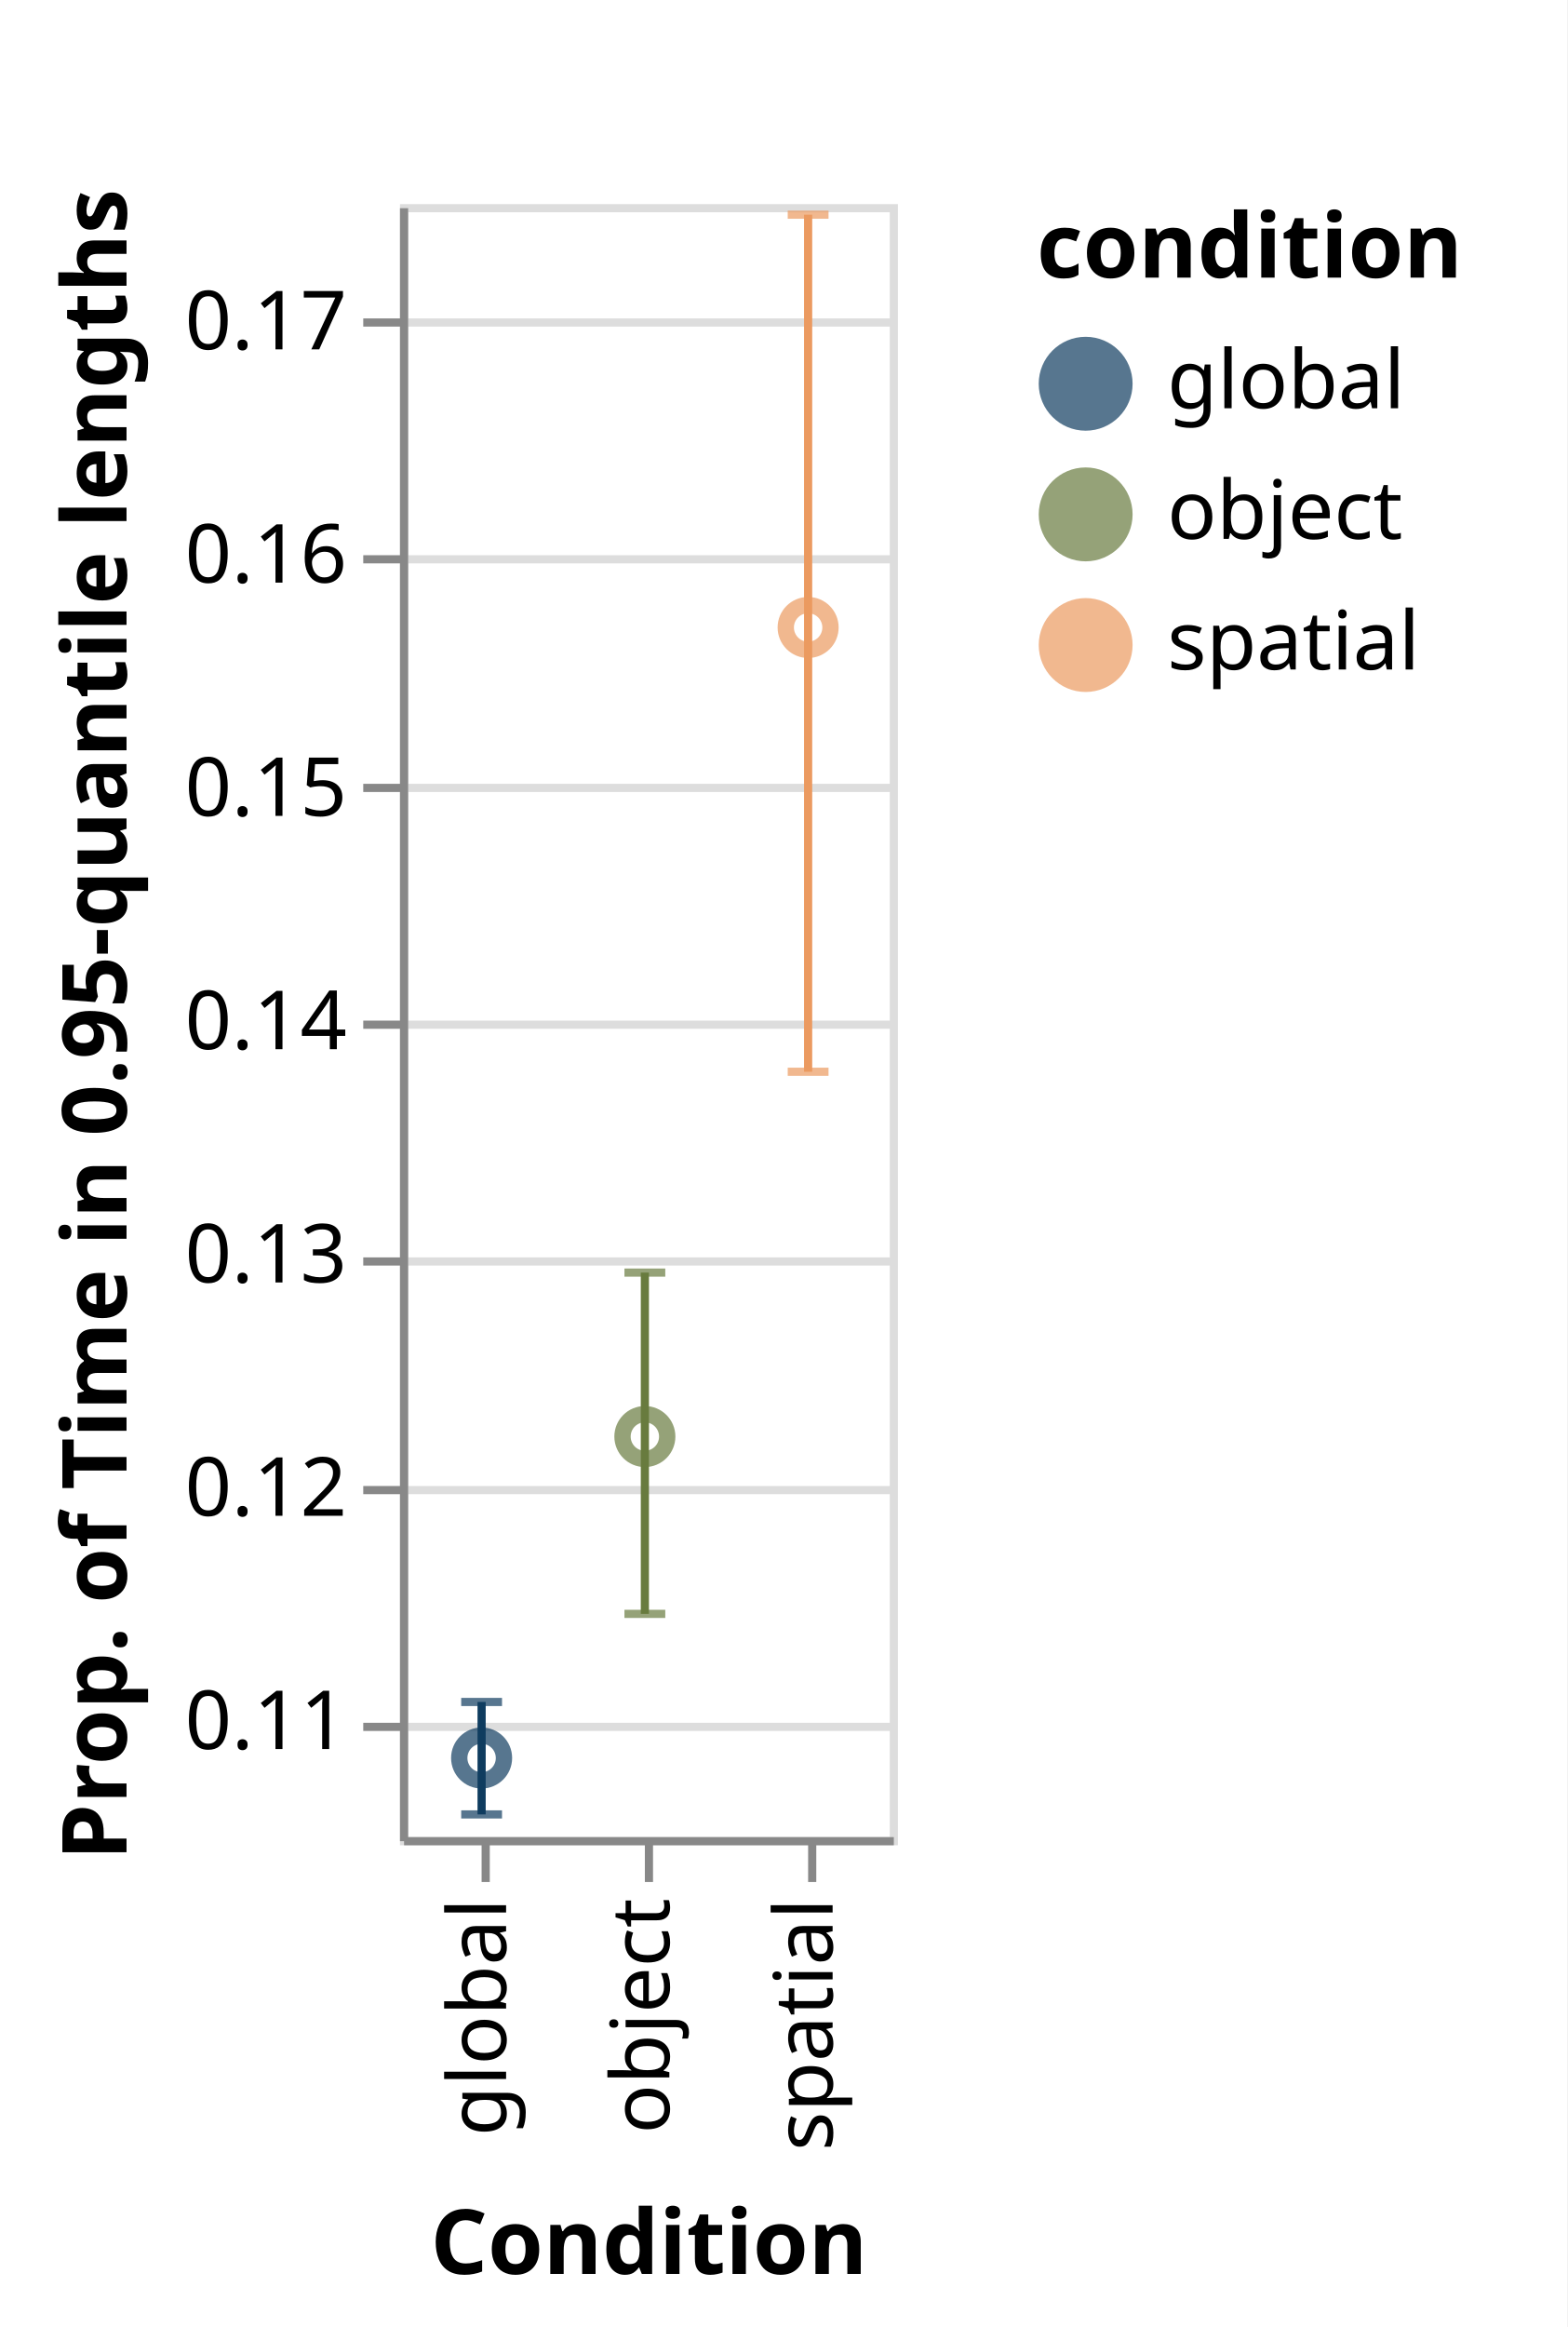
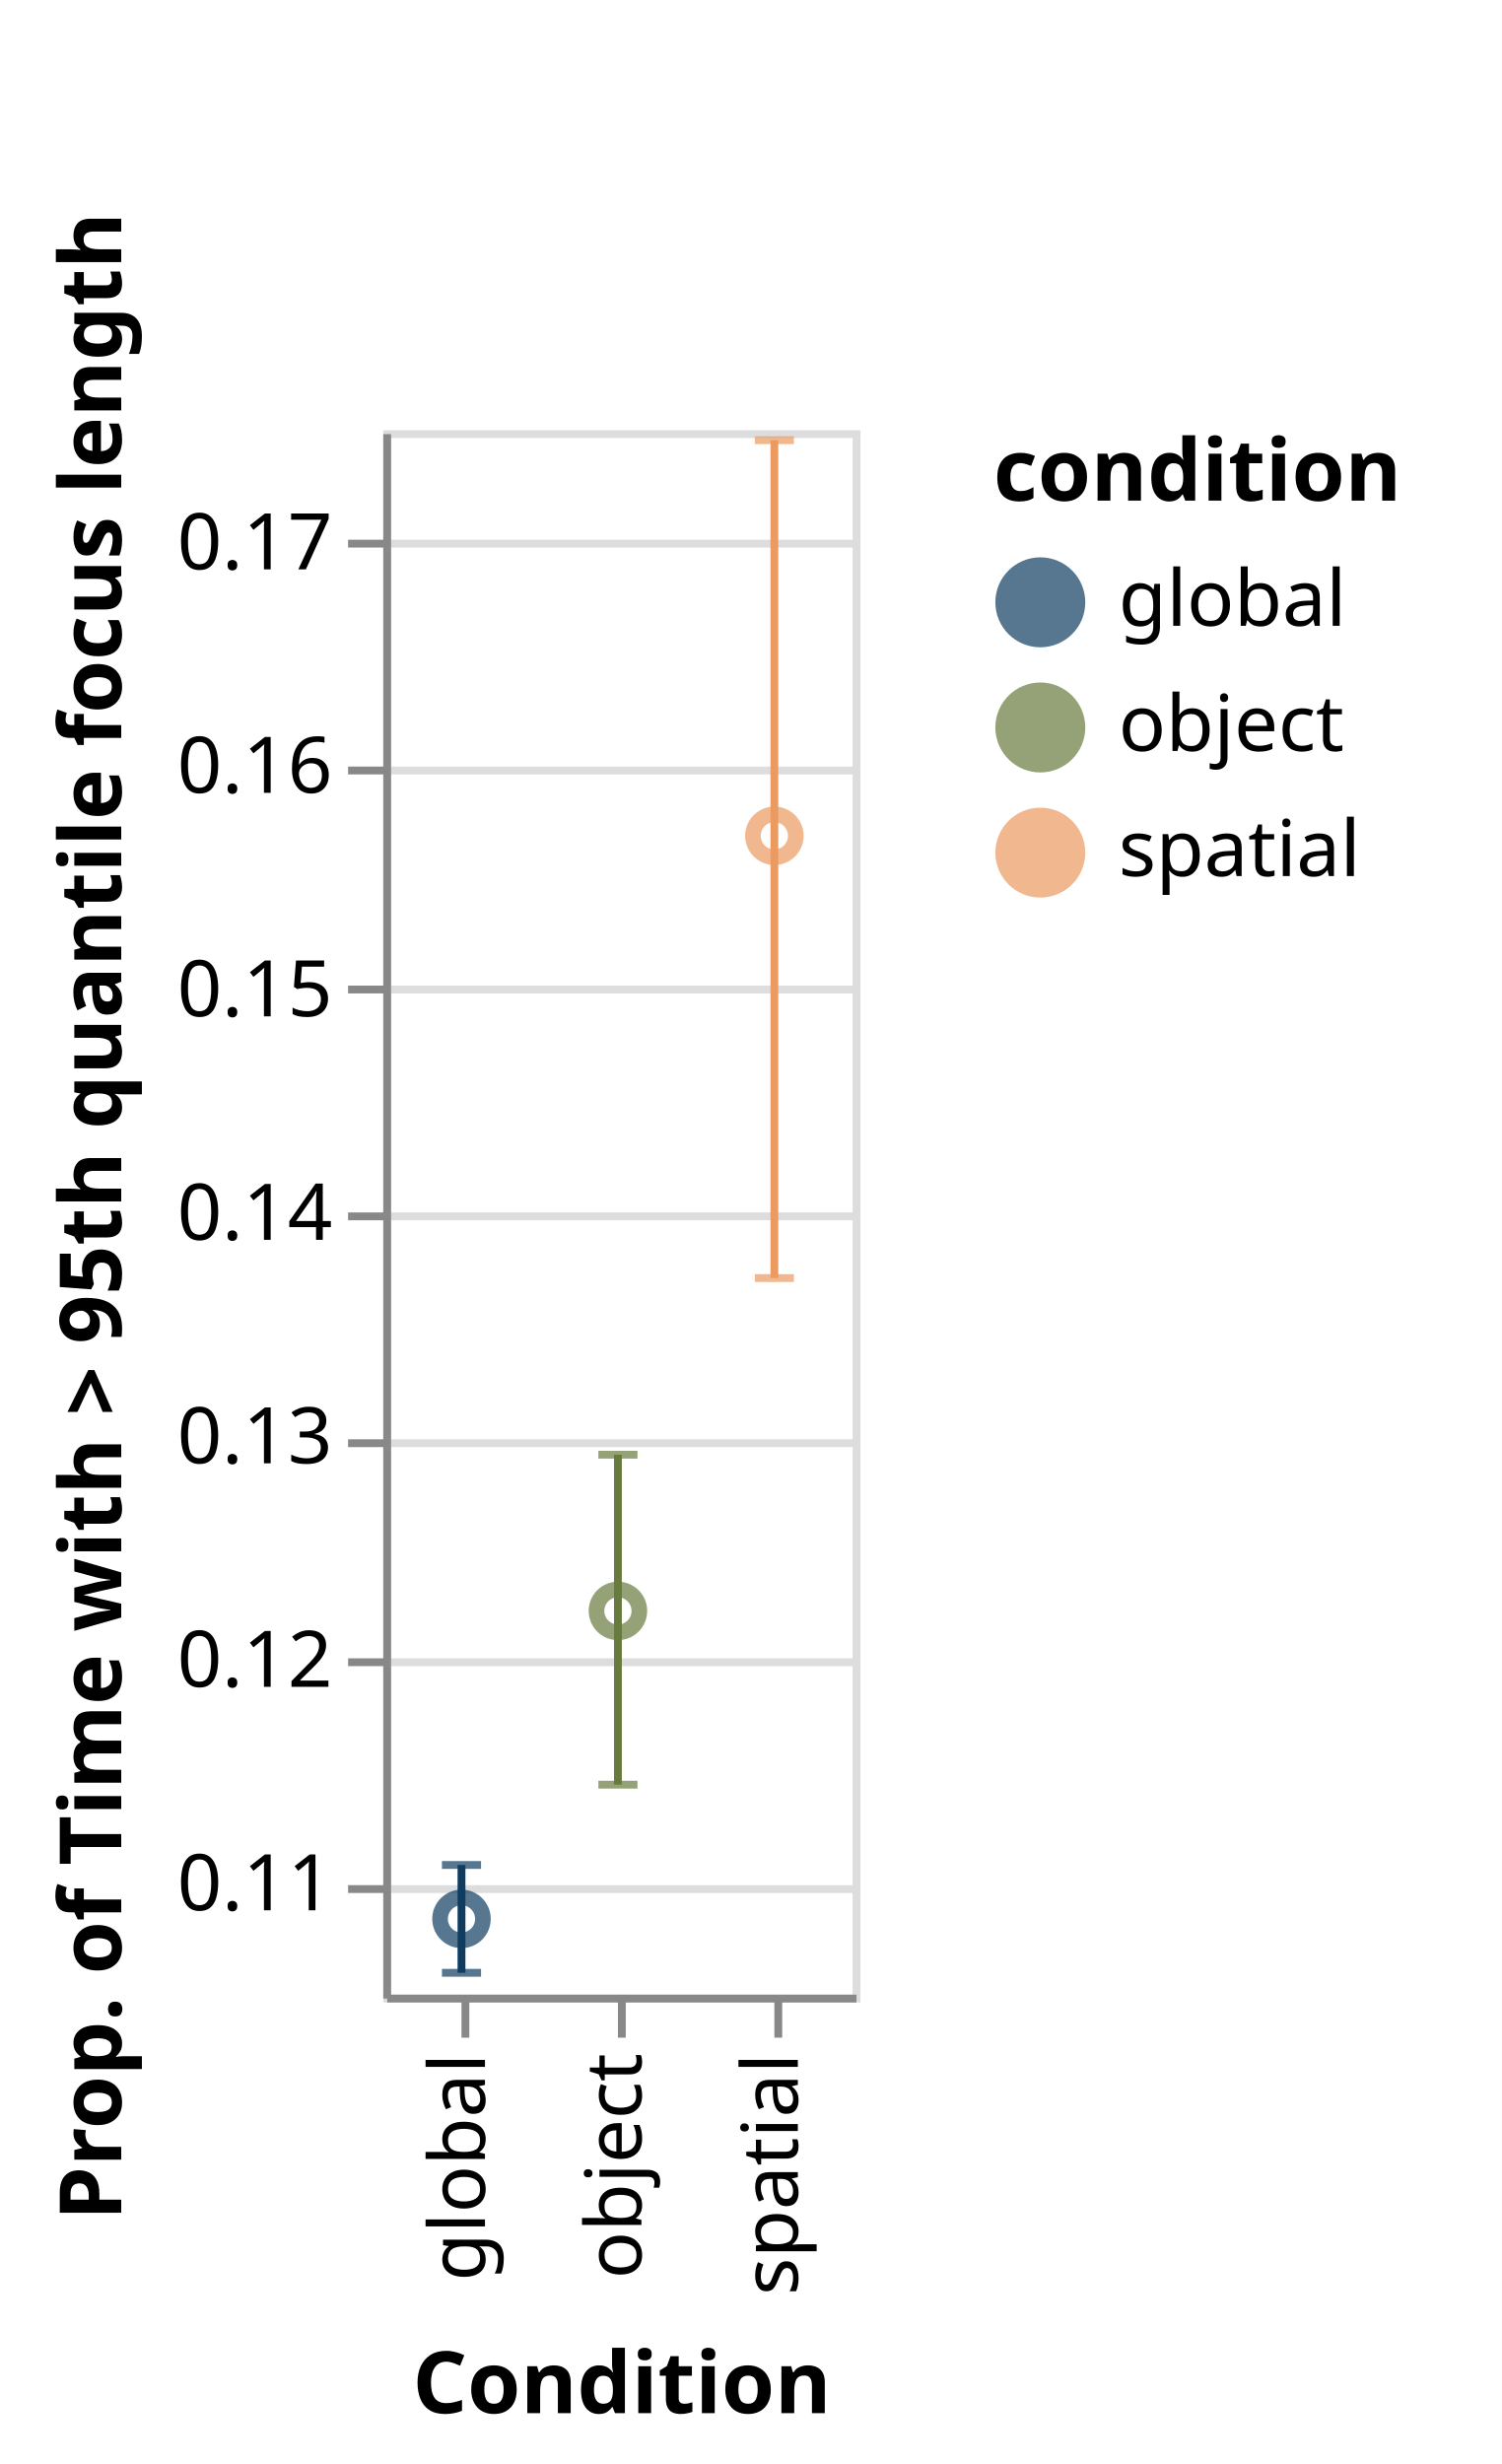
- <svg xmlns="http://www.w3.org/2000/svg" class="marks" width="192" height="285" viewBox="0 0 192 285" version="1.1">
-   <rect width="192" height="285" fill="white" />
-   <g fill="none" stroke-miterlimit="10" transform="translate(49,25)">
+ <svg xmlns="http://www.w3.org/2000/svg" class="marks" width="192" height="315" viewBox="0 0 192 315" version="1.1">
+   <rect width="192" height="315" fill="white" />
+   <g fill="none" stroke-miterlimit="10" transform="translate(49,55)">
    <g class="mark-group role-frame root" role="graphics-object" aria-roledescription="group mark container">
      <g transform="translate(0,0)">
        <path class="background" aria-hidden="true" d="M0.5,0.5h60v200h-60Z" stroke="#ddd" />
        <g>
          <g class="mark-group role-axis" aria-hidden="true">
            <g transform="translate(0.5,0.5)">
              <path class="background" aria-hidden="true" d="M0,0h0v0h0Z" pointer-events="none" />
              <g>
                <g class="mark-rule role-axis-grid" pointer-events="none">
                  <line transform="translate(0,186)" x2="60" y2="0" stroke="#ddd" stroke-width="1" opacity="1" />
                  <line transform="translate(0,157)" x2="60" y2="0" stroke="#ddd" stroke-width="1" opacity="1" />
                  <line transform="translate(0,129)" x2="60" y2="0" stroke="#ddd" stroke-width="1" opacity="1" />
                  <line transform="translate(0,100)" x2="60" y2="0" stroke="#ddd" stroke-width="1" opacity="1" />
                  <line transform="translate(0,71)" x2="60" y2="0" stroke="#ddd" stroke-width="1" opacity="1" />
                  <line transform="translate(0,43)" x2="60" y2="0" stroke="#ddd" stroke-width="1" opacity="1" />
                  <line transform="translate(0,14)" x2="60" y2="0" stroke="#ddd" stroke-width="1" opacity="1" />
                </g>
              </g>
              <path class="foreground" aria-hidden="true" d="" pointer-events="none" display="none" />
            </g>
          </g>
          <g class="mark-group role-axis" role="graphics-symbol" aria-roledescription="axis" aria-label="X-axis titled 'Condition' for a discrete scale with 3 values: global, object, spatial">
            <g transform="translate(0.5,200.5)">
              <path class="background" aria-hidden="true" d="M0,0h0v0h0Z" pointer-events="none" />
              <g>
                <g class="mark-rule role-axis-tick" pointer-events="none">
                  <line transform="translate(10,0)" x2="0" y2="5" stroke="#888" stroke-width="1" opacity="1" />
                  <line transform="translate(30,0)" x2="0" y2="5" stroke="#888" stroke-width="1" opacity="1" />
                  <line transform="translate(50,0)" x2="0" y2="5" stroke="#888" stroke-width="1" opacity="1" />
                </g>
                <g class="mark-text role-axis-label" pointer-events="none">
                  <text text-anchor="end" transform="translate(9.5,7) rotate(270) translate(0,3)" font-family="sans-serif" font-size="10px" fill="#000" opacity="1">global</text>
                  <text text-anchor="end" transform="translate(29.5,7) rotate(270) translate(0,3)" font-family="sans-serif" font-size="10px" fill="#000" opacity="1">object</text>
                  <text text-anchor="end" transform="translate(49.5,7) rotate(270) translate(0,3)" font-family="sans-serif" font-size="10px" fill="#000" opacity="1">spatial</text>
                </g>
                <g class="mark-rule role-axis-domain" pointer-events="none">
                  <line transform="translate(0,0)" x2="60" y2="0" stroke="#888" stroke-width="1" opacity="1" />
                </g>
                <g class="mark-text role-axis-title" pointer-events="none">
                  <text text-anchor="middle" transform="translate(30,53)" font-family="sans-serif" font-size="11px" font-weight="bold" fill="#000" opacity="1">Condition</text>
                </g>
              </g>
              <path class="foreground" aria-hidden="true" d="" pointer-events="none" display="none" />
            </g>
          </g>
-           <g class="mark-group role-axis" role="graphics-symbol" aria-roledescription="axis" aria-label="Y-axis titled 'Prop. of Time in 0.95-quantile lengths' for a linear scale with values from 0.10 to 0.17">
+           <g class="mark-group role-axis" role="graphics-symbol" aria-roledescription="axis" aria-label="Y-axis titled 'Prop. of Time with &gt; 95th quantile focus length' for a linear scale with values from 0.10 to 0.17">
            <g transform="translate(0.5,0.5)">
              <path class="background" aria-hidden="true" d="M0,0h0v0h0Z" pointer-events="none" />
              <g>
                <g class="mark-rule role-axis-tick" pointer-events="none">
                  <line transform="translate(0,186)" x2="-5" y2="0" stroke="#888" stroke-width="1" opacity="1" />
                  <line transform="translate(0,157)" x2="-5" y2="0" stroke="#888" stroke-width="1" opacity="1" />
                  <line transform="translate(0,129)" x2="-5" y2="0" stroke="#888" stroke-width="1" opacity="1" />
                  <line transform="translate(0,100)" x2="-5" y2="0" stroke="#888" stroke-width="1" opacity="1" />
                  <line transform="translate(0,71)" x2="-5" y2="0" stroke="#888" stroke-width="1" opacity="1" />
                  <line transform="translate(0,43)" x2="-5" y2="0" stroke="#888" stroke-width="1" opacity="1" />
                  <line transform="translate(0,14)" x2="-5" y2="0" stroke="#888" stroke-width="1" opacity="1" />
                </g>
                <g class="mark-text role-axis-label" pointer-events="none">
                  <text text-anchor="end" transform="translate(-7,188.7143)" font-family="sans-serif" font-size="10px" fill="#000" opacity="1">0.11</text>
                  <text text-anchor="end" transform="translate(-7,160.1429)" font-family="sans-serif" font-size="10px" fill="#000" opacity="1">0.12</text>
                  <text text-anchor="end" transform="translate(-7,131.5714)" font-family="sans-serif" font-size="10px" fill="#000" opacity="1">0.13</text>
                  <text text-anchor="end" transform="translate(-7,103)" font-family="sans-serif" font-size="10px" fill="#000" opacity="1">0.14</text>
                  <text text-anchor="end" transform="translate(-7,74.42857)" font-family="sans-serif" font-size="10px" fill="#000" opacity="1">0.15</text>
                  <text text-anchor="end" transform="translate(-7,45.85714)" font-family="sans-serif" font-size="10px" fill="#000" opacity="1">0.16</text>
                  <text text-anchor="end" transform="translate(-7,17.28571)" font-family="sans-serif" font-size="10px" fill="#000" opacity="1">0.17</text>
                </g>
                <g class="mark-rule role-axis-domain" pointer-events="none">
                  <line transform="translate(0,200)" x2="0" y2="-200" stroke="#888" stroke-width="1" opacity="1" />
                </g>
                <g class="mark-text role-axis-title" pointer-events="none">
-                   <text text-anchor="middle" transform="translate(-32,100) rotate(-90) translate(0,-2)" font-family="sans-serif" font-size="11px" font-weight="bold" fill="#000" opacity="1">Prop. of Time in 0.95-quantile lengths</text>
+                   <text text-anchor="middle" transform="translate(-32,100) rotate(-90) translate(0,-2)" font-family="sans-serif" font-size="11px" font-weight="bold" fill="#000" opacity="1">Prop. of Time with &gt; 95th quantile focus length</text>
                </g>
              </g>
              <path class="foreground" aria-hidden="true" d="" pointer-events="none" display="none" />
            </g>
          </g>
          <g class="mark-symbol role-mark layer_0_layer_0_marks" role="graphics-object" aria-roledescription="symbol mark container">
-             <path aria-label="Condition: global; condition: global; Prop. of Time in 0.95-quantile lengths: 0.108390738638" role="graphics-symbol" aria-roledescription="point" transform="translate(10,190.3122)" d="M2.739,0A2.739,2.739,0,1,1,-2.739,0A2.739,2.739,0,1,1,2.739,0" stroke="#0F3C5F" stroke-width="2" opacity="0.7" />
-             <path aria-label="Condition: object; condition: object; Prop. of Time in 0.95-quantile lengths: 0.122170540465" role="graphics-symbol" aria-roledescription="point" transform="translate(30,150.9413)" d="M2.739,0A2.739,2.739,0,1,1,-2.739,0A2.739,2.739,0,1,1,2.739,0" stroke="#687B3E" stroke-width="2" opacity="0.7" />
-             <path aria-label="Condition: spatial; condition: spatial; Prop. of Time in 0.95-quantile lengths: 0.156852449495" role="graphics-symbol" aria-roledescription="point" transform="translate(50,51.85014)" d="M2.739,0A2.739,2.739,0,1,1,-2.739,0A2.739,2.739,0,1,1,2.739,0" stroke="#EB9A60" stroke-width="2" opacity="0.7" />
+             <path aria-label="Condition: global; condition: global; Prop. of Time with &gt; 95th quantile focus length: 0.108390738638" role="graphics-symbol" aria-roledescription="point" transform="translate(10,190.3122)" d="M2.739,0A2.739,2.739,0,1,1,-2.739,0A2.739,2.739,0,1,1,2.739,0" stroke="#0F3C5F" stroke-width="2" opacity="0.7" />
+             <path aria-label="Condition: object; condition: object; Prop. of Time with &gt; 95th quantile focus length: 0.122170540465" role="graphics-symbol" aria-roledescription="point" transform="translate(30,150.9413)" d="M2.739,0A2.739,2.739,0,1,1,-2.739,0A2.739,2.739,0,1,1,2.739,0" stroke="#687B3E" stroke-width="2" opacity="0.7" />
+             <path aria-label="Condition: spatial; condition: spatial; Prop. of Time with &gt; 95th quantile focus length: 0.156852449495" role="graphics-symbol" aria-roledescription="point" transform="translate(50,51.85014)" d="M2.739,0A2.739,2.739,0,1,1,-2.739,0A2.739,2.739,0,1,1,2.739,0" stroke="#EB9A60" stroke-width="2" opacity="0.7" />
          </g>
          <g class="mark-rect role-mark layer_0_layer_1_layer_0_marks" aria-hidden="true">
-             <path d="M7.5,196.721h5v1h-5Z" fill="#0F3C5F" opacity="0.7" />
-             <path d="M27.5,172.16h5v1h-5Z" fill="#687B3E" opacity="0.7" />
-             <path d="M47.5,105.764h5v1h-5Z" fill="#EB9A60" opacity="0.7" />
+             <path d="M7.5,196.705h5v1h-5Z" fill="#0F3C5F" opacity="0.7" />
+             <path d="M27.5,172.654h5v1h-5Z" fill="#687B3E" opacity="0.7" />
+             <path d="M47.5,107.891h5v1h-5Z" fill="#EB9A60" opacity="0.7" />
          </g>
          <g class="mark-rect role-mark layer_0_layer_1_layer_1_marks" aria-hidden="true">
-             <path d="M7.5,182.949h5v1h-5Z" fill="#0F3C5F" opacity="0.7" />
-             <path d="M27.5,130.362h5v1h-5Z" fill="#687B3E" opacity="0.7" />
-             <path d="M47.5,0.793h5v1h-5Z" fill="#EB9A60" opacity="0.7" />
+             <path d="M7.5,182.92h5v1h-5Z" fill="#0F3C5F" opacity="0.7" />
+             <path d="M27.5,130.471h5v1h-5Z" fill="#687B3E" opacity="0.7" />
+             <path d="M47.5,0.773h5v1h-5Z" fill="#EB9A60" opacity="0.7" />
          </g>
          <g class="mark-rule role-mark layer_0_layer_1_layer_2_marks" role="graphics-object" aria-roledescription="rule mark container">
-             <line aria-label=": 0.105972647058; upper_lower: 0.110792750214; Condition: global; condition: global; upper: 0.110792750214; lower: 0.105972647058" role="graphics-symbol" aria-roledescription="errorbar" transform="translate(10,197.221)" x2="0" y2="-13.772" stroke="#0F3C5F" />
-             <line aria-label=": 0.114568972645; upper_lower: 0.129198145781; Condition: object; condition: object; upper: 0.129198145781; lower: 0.114568972645" role="graphics-symbol" aria-roledescription="errorbar" transform="translate(30,172.6601)" x2="0" y2="-41.798" stroke="#687B3E" />
-             <line aria-label=": 0.137807684097; upper_lower: 0.174547433919; Condition: spatial; condition: spatial; upper: 0.174547433919; lower: 0.137807684097" role="graphics-symbol" aria-roledescription="errorbar" transform="translate(50,106.2638)" x2="0" y2="-104.971" stroke="#EB9A60" />
+             <line aria-label=": 0.105978246705; upper_lower: 0.110802886013; Condition: global; condition: global; upper: 0.110802886013; lower: 0.105978246705" role="graphics-symbol" aria-roledescription="errorbar" transform="translate(10,197.205)" x2="0" y2="-13.785" stroke="#0F3C5F" />
+             <line aria-label=": 0.114396067778; upper_lower: 0.129160102262; Condition: object; condition: object; upper: 0.129160102262; lower: 0.114396067778" role="graphics-symbol" aria-roledescription="errorbar" transform="translate(30,173.1541)" x2="0" y2="-42.183" stroke="#687B3E" />
+             <line aria-label=": 0.13706310423; upper_lower: 0.174554427462; Condition: spatial; condition: spatial; upper: 0.174554427462; lower: 0.13706310423" role="graphics-symbol" aria-roledescription="errorbar" transform="translate(50,108.3911)" x2="0" y2="-107.118" stroke="#EB9A60" />
          </g>
          <g class="mark-group role-legend" role="graphics-symbol" aria-roledescription="legend" aria-label="Symbol legend titled 'condition' for fill color and stroke color with 3 values: global, object, spatial">
            <g transform="translate(78,0)">
              <path class="background" aria-hidden="true" d="M0,0h60v61h-60Z" pointer-events="none" />
              <g>
                <g class="mark-group role-legend-entry">
                  <g transform="translate(0,16)">
                    <path class="background" aria-hidden="true" d="M0,0h0v0h0Z" pointer-events="none" />
                    <g>
                      <g class="mark-group role-scope" role="graphics-object" aria-roledescription="group mark container">
                        <g transform="translate(0,0)">
                          <path class="background" aria-hidden="true" d="M0,0h49v12.5h-49Z" pointer-events="none" opacity="1" />
                          <g>
                            <g class="mark-symbol role-legend-symbol" pointer-events="none">
                              <path transform="translate(6,6)" d="M5,0A5,5,0,1,1,-5,0A5,5,0,1,1,5,0" fill="#0F3C5F" stroke="#0F3C5F" stroke-width="1.5" opacity="0.7" />
                            </g>
                            <g class="mark-text role-legend-label" pointer-events="none">
                              <text text-anchor="start" transform="translate(16,9)" font-family="sans-serif" font-size="10px" fill="#000" opacity="1">global</text>
                            </g>
                          </g>
                          <path class="foreground" aria-hidden="true" d="" pointer-events="none" display="none" />
                        </g>
                        <g transform="translate(0,16)">
                          <path class="background" aria-hidden="true" d="M0,0h49v12.5h-49Z" pointer-events="none" opacity="1" />
                          <g>
                            <g class="mark-symbol role-legend-symbol" pointer-events="none">
                              <path transform="translate(6,6)" d="M5,0A5,5,0,1,1,-5,0A5,5,0,1,1,5,0" fill="#687B3E" stroke="#687B3E" stroke-width="1.5" opacity="0.7" />
                            </g>
                            <g class="mark-text role-legend-label" pointer-events="none">
                              <text text-anchor="start" transform="translate(16,9)" font-family="sans-serif" font-size="10px" fill="#000" opacity="1">object</text>
                            </g>
                          </g>
                          <path class="foreground" aria-hidden="true" d="" pointer-events="none" display="none" />
                        </g>
                        <g transform="translate(0,32)">
                          <path class="background" aria-hidden="true" d="M0,0h49v12.5h-49Z" pointer-events="none" opacity="1" />
                          <g>
                            <g class="mark-symbol role-legend-symbol" pointer-events="none">
                              <path transform="translate(6,6)" d="M5,0A5,5,0,1,1,-5,0A5,5,0,1,1,5,0" fill="#EB9A60" stroke="#EB9A60" stroke-width="1.5" opacity="0.7" />
                            </g>
                            <g class="mark-text role-legend-label" pointer-events="none">
                              <text text-anchor="start" transform="translate(16,9)" font-family="sans-serif" font-size="10px" fill="#000" opacity="1">spatial</text>
                            </g>
                          </g>
                          <path class="foreground" aria-hidden="true" d="" pointer-events="none" display="none" />
                        </g>
                      </g>
                    </g>
                    <path class="foreground" aria-hidden="true" d="" pointer-events="none" display="none" />
                  </g>
                </g>
                <g class="mark-text role-legend-title" pointer-events="none">
                  <text text-anchor="start" transform="translate(0,9)" font-family="sans-serif" font-size="11px" font-weight="bold" fill="#000" opacity="1">condition</text>
                </g>
              </g>
              <path class="foreground" aria-hidden="true" d="" pointer-events="none" display="none" />
            </g>
          </g>
        </g>
        <path class="foreground" aria-hidden="true" d="" display="none" />
      </g>
    </g>
  </g>
</svg>
